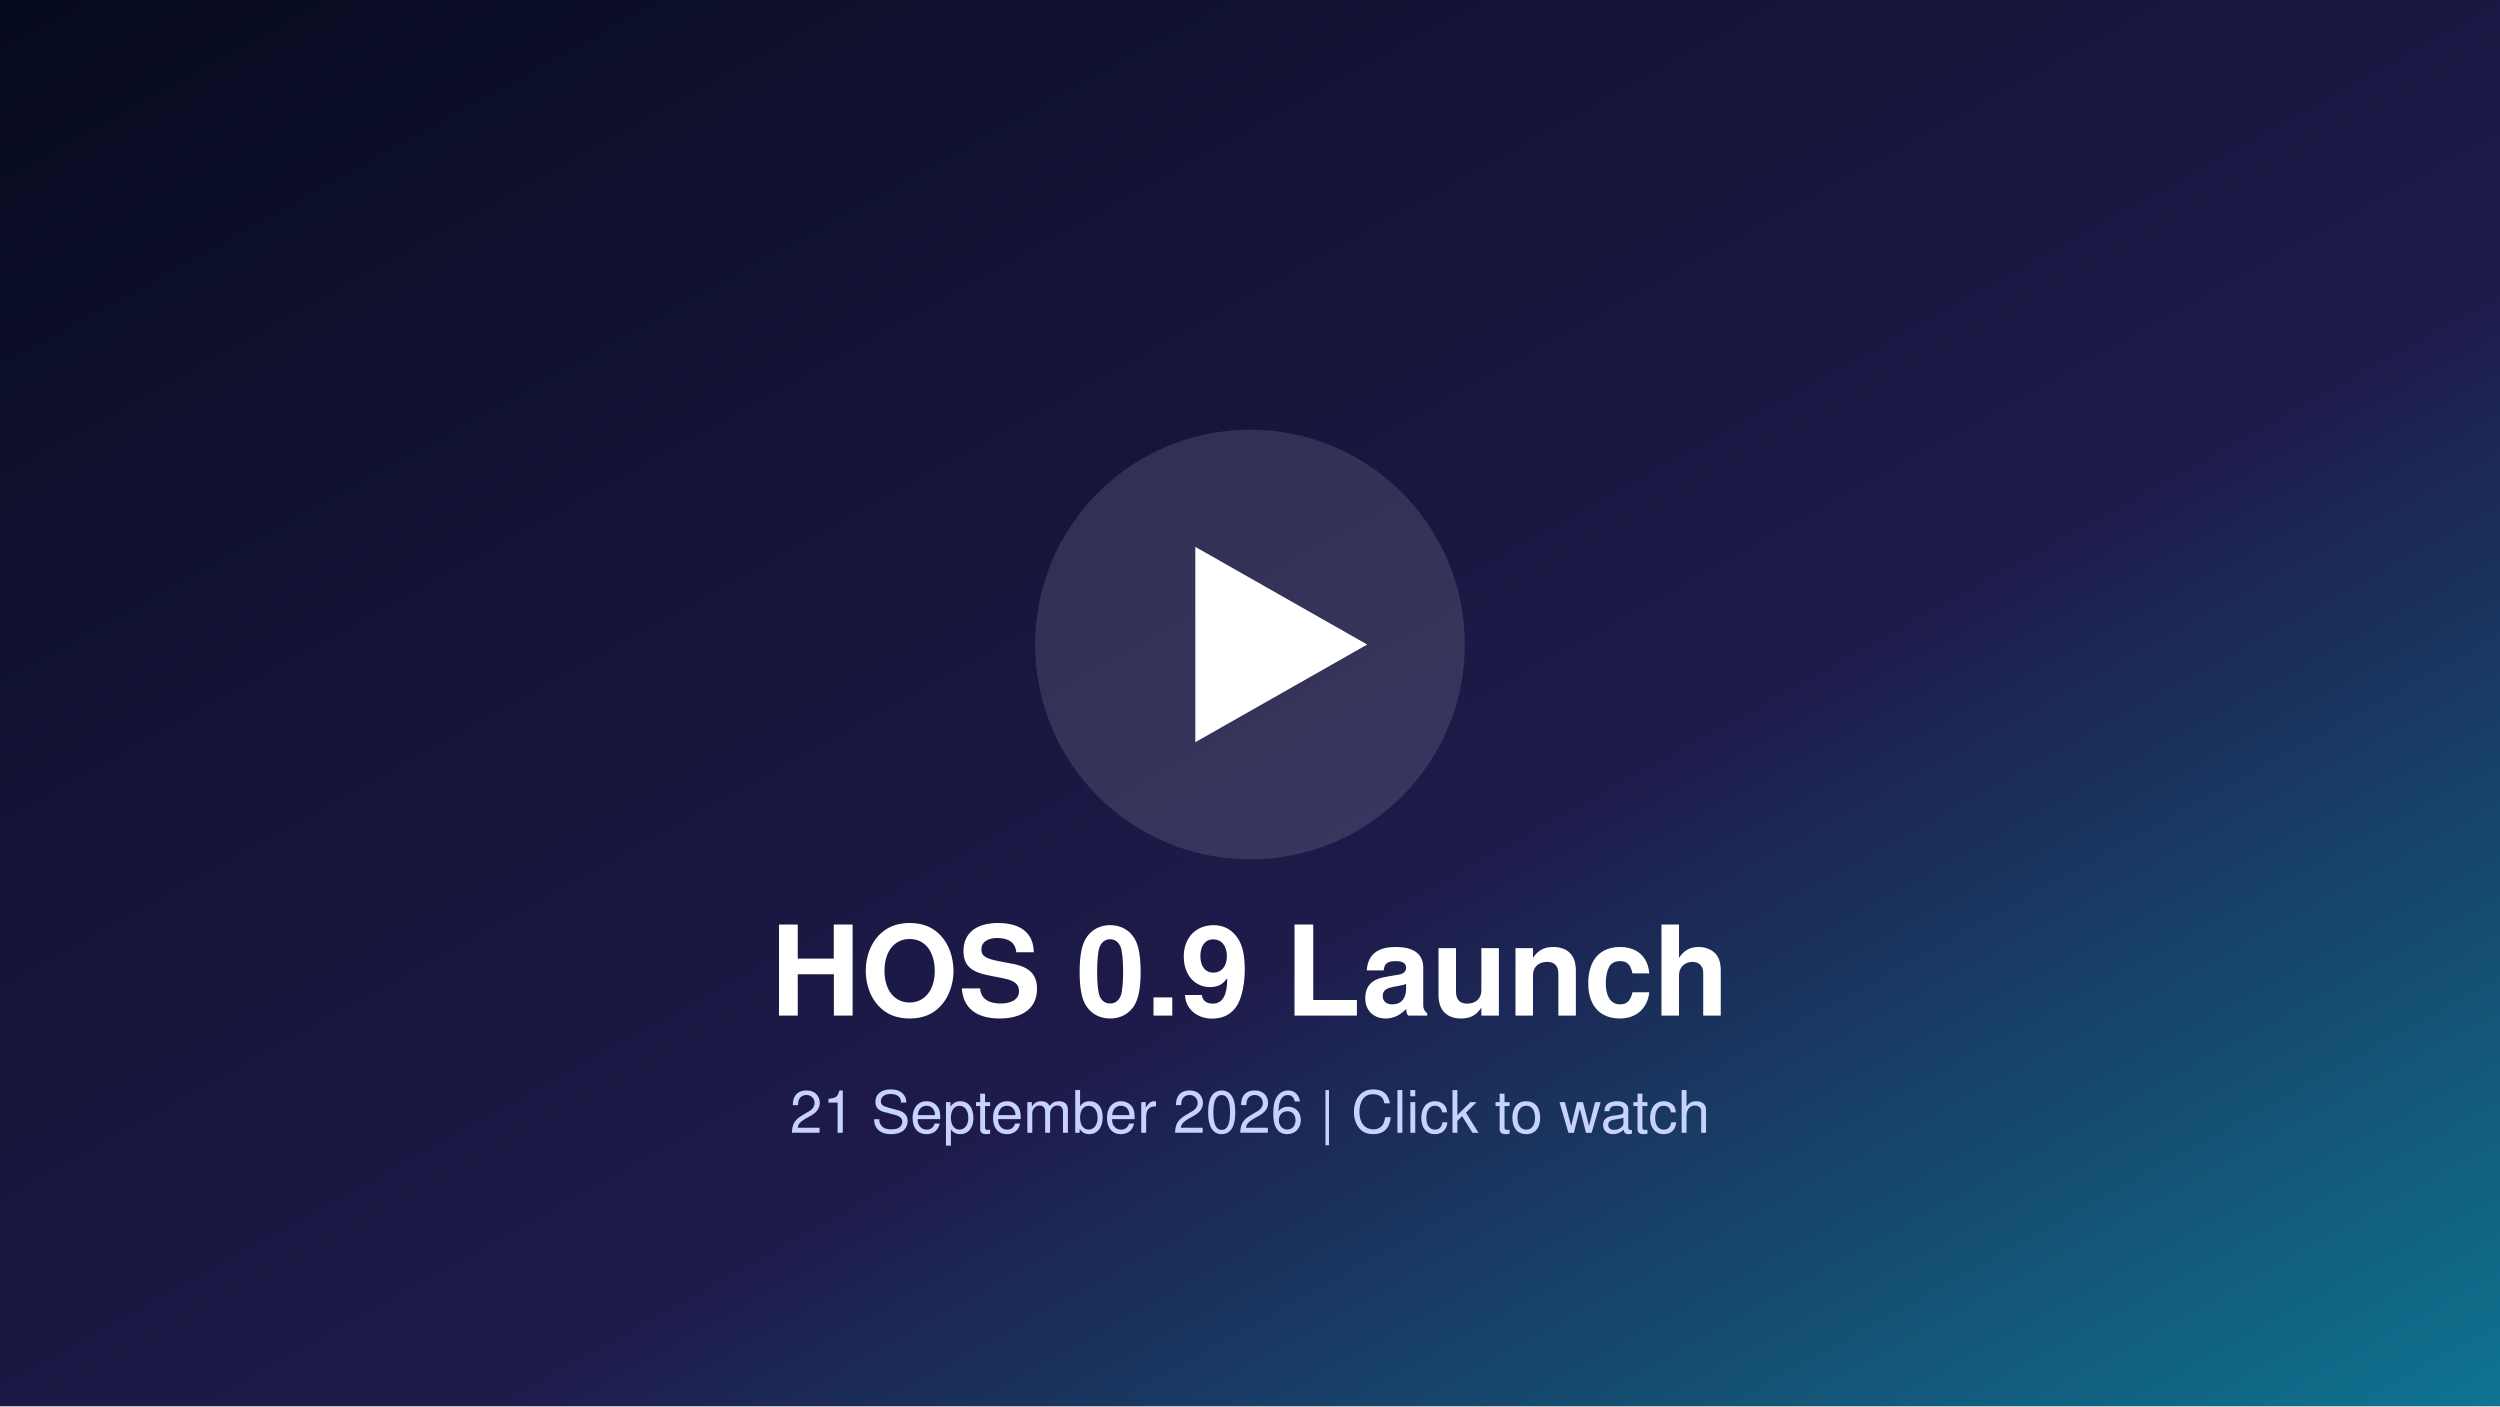
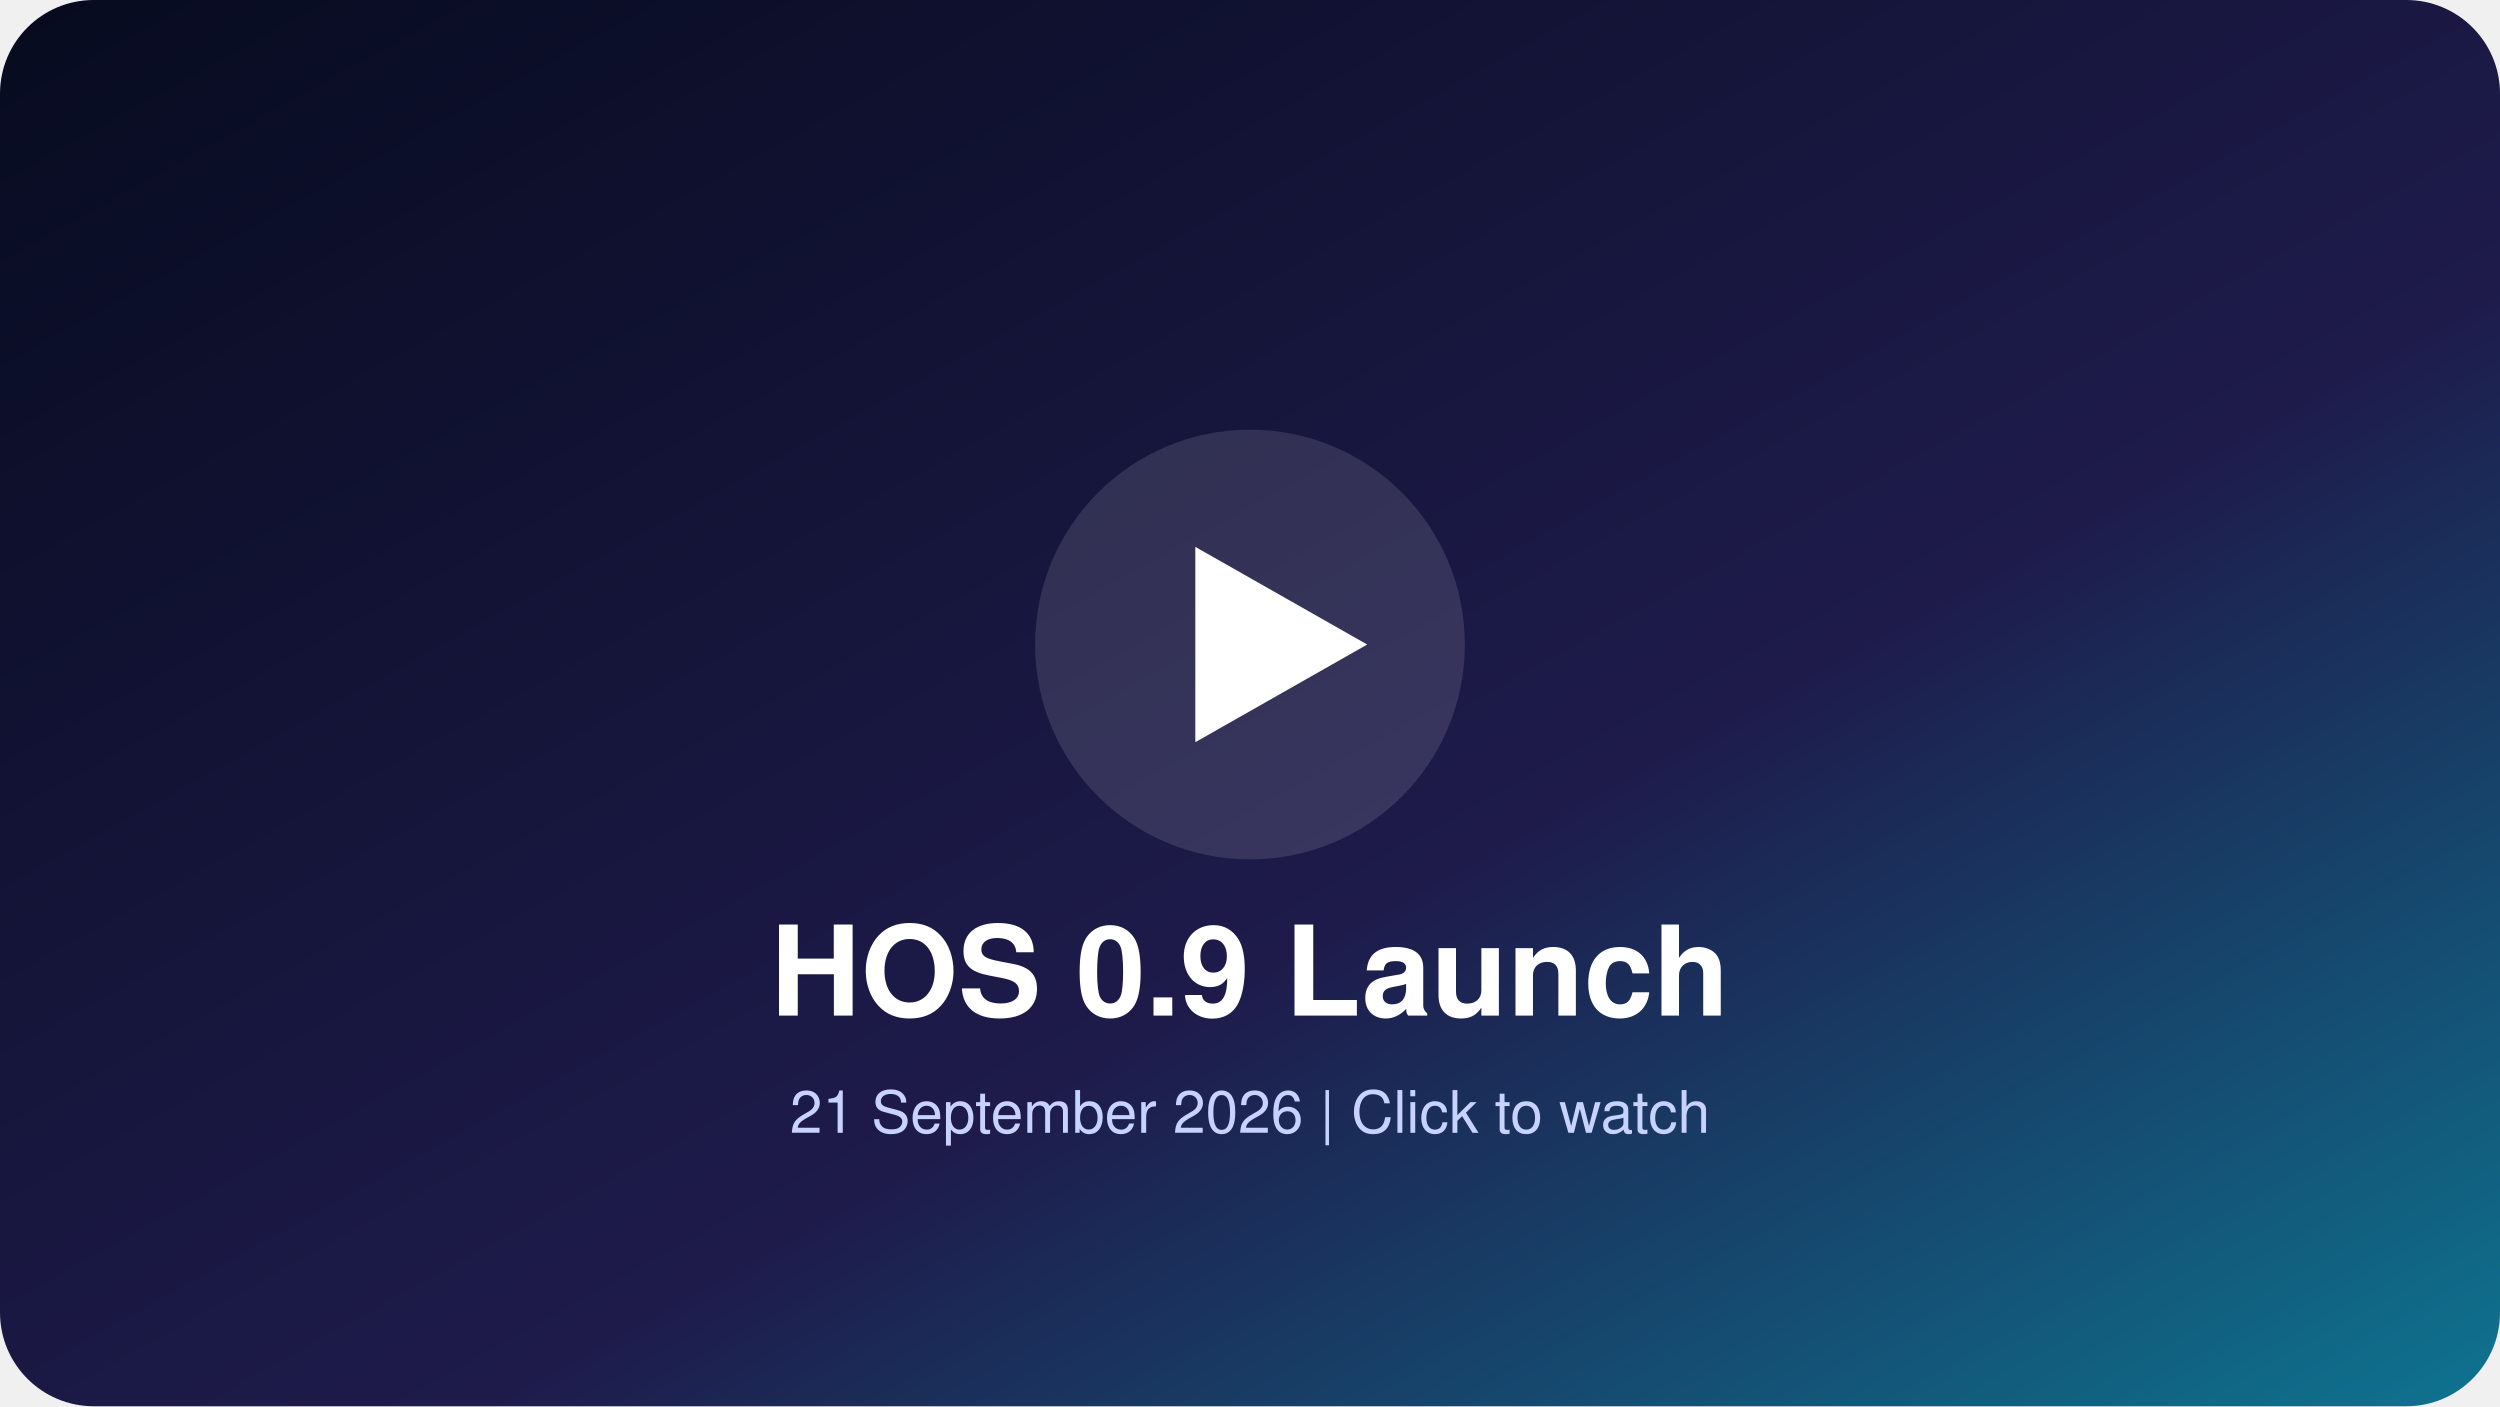
<svg xmlns="http://www.w3.org/2000/svg" width="1280" height="720" viewBox="0 0 1280 720">
  <defs>
    <linearGradient id="bg" x1="0" y1="0" x2="1" y2="1">
      <stop offset="0" stop-color="#070b1f" />
      <stop offset="0.6" stop-color="#1e1b4b" />
      <stop offset="1" stop-color="#0e7490" />
    </linearGradient>
  </defs>
-   <rect width="1280" height="720" fill="url(#bg)" />
+   <rect width="1280" height="720" rx="48" fill="url(#bg)" />
  <circle cx="640" cy="330" r="110" fill="#ffffff" fill-opacity="0.12" />
  <polygon points="612,280 612,380 700,330" fill="#ffffff" />
  <text x="640" y="520" text-anchor="middle" font-family="Segoe UI, Helvetica, Arial, sans-serif" font-size="64" font-weight="800" fill="#ffffff">HOS 0.9 Launch</text>
  <text x="640" y="580" text-anchor="middle" font-family="Segoe UI, Helvetica, Arial, sans-serif" font-size="30" fill="#c7d2fe">21 September 2026  |  Click to watch</text>
</svg>
